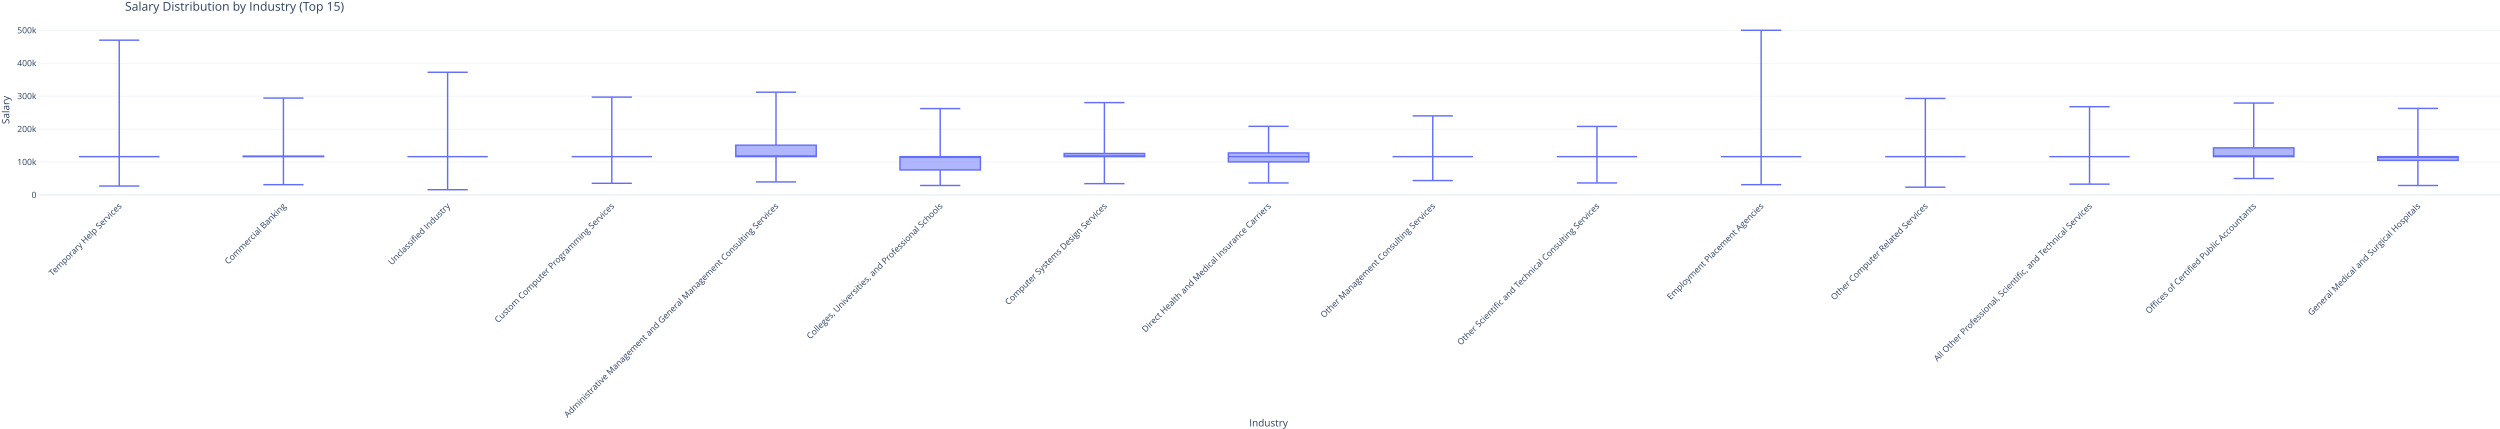
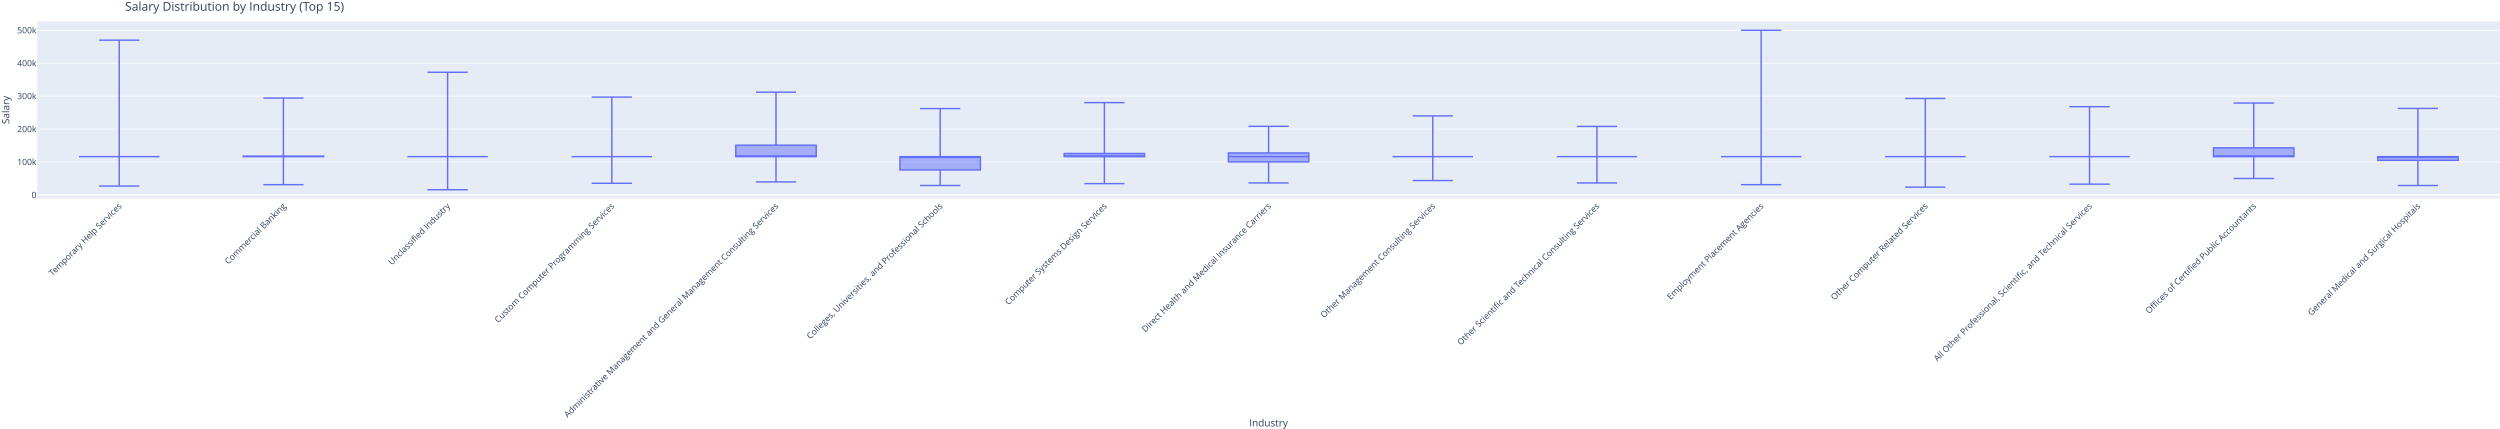
<svg xmlns="http://www.w3.org/2000/svg" class="main-svg" width="3500" height="600" style="" viewBox="0 0 3500 600">
  <rect x="0" y="0" width="3500" height="600" style="fill: rgb(255, 255, 255); fill-opacity: 1;" />
-   <defs id="defs-c8125f">
+   <defs id="defs-9aae83">
    <g class="clips">
-       <clipPath id="clipc8125fxyplot" class="plotclip">
+       <clipPath id="clip9aae83xyplot" class="plotclip">
        <rect width="3448" height="248" />
      </clipPath>
-       <clipPath class="axesclip" id="clipc8125fx">
+       <clipPath class="axesclip" id="clip9aae83x">
        <rect x="52" y="0" width="3448" height="600" />
      </clipPath>
-       <clipPath class="axesclip" id="clipc8125fy">
+       <clipPath class="axesclip" id="clip9aae83y">
        <rect x="0" y="30" width="3500" height="248" />
      </clipPath>
-       <clipPath class="axesclip" id="clipc8125fxy">
+       <clipPath class="axesclip" id="clip9aae83xy">
        <rect x="52" y="30" width="3448" height="248" />
      </clipPath>
    </g>
    <g class="gradients" />
    <g class="patterns" />
  </defs>
-   <g class="bglayer" />
+   <g class="bglayer">
+     <rect class="bg" x="52" y="30" width="3448" height="248" style="fill: rgb(229, 236, 246); fill-opacity: 1; stroke-width: 0;" />
+   </g>
  <g class="layer-below">
    <g class="imagelayer" />
    <g class="shapelayer" />
  </g>
  <g class="cartesianlayer">
    <g class="subplot xy">
      <g class="layer-subplot">
        <g class="shapelayer" />
        <g class="imagelayer" />
      </g>
      <g class="minor-gridlayer">
        <g class="x" />
        <g class="y" />
      </g>
      <g class="gridlayer">
        <g class="x" />
        <g class="y">
-           <path class="ygrid crisp" transform="translate(0,226.81)" d="M52,0h3448" style="stroke: rgb(235, 240, 248); stroke-opacity: 1; stroke-width: 1px;" />
-           <path class="ygrid crisp" transform="translate(0,180.71)" d="M52,0h3448" style="stroke: rgb(235, 240, 248); stroke-opacity: 1; stroke-width: 1px;" />
-           <path class="ygrid crisp" transform="translate(0,134.6)" d="M52,0h3448" style="stroke: rgb(235, 240, 248); stroke-opacity: 1; stroke-width: 1px;" />
-           <path class="ygrid crisp" transform="translate(0,88.5)" d="M52,0h3448" style="stroke: rgb(235, 240, 248); stroke-opacity: 1; stroke-width: 1px;" />
-           <path class="ygrid crisp" transform="translate(0,42.4)" d="M52,0h3448" style="stroke: rgb(235, 240, 248); stroke-opacity: 1; stroke-width: 1px;" />
+           <path class="ygrid crisp" transform="translate(0,226.81)" d="M52,0h3448" style="stroke: rgb(255, 255, 255); stroke-opacity: 1; stroke-width: 1px;" />
+           <path class="ygrid crisp" transform="translate(0,180.71)" d="M52,0h3448" style="stroke: rgb(255, 255, 255); stroke-opacity: 1; stroke-width: 1px;" />
+           <path class="ygrid crisp" transform="translate(0,134.6)" d="M52,0h3448" style="stroke: rgb(255, 255, 255); stroke-opacity: 1; stroke-width: 1px;" />
+           <path class="ygrid crisp" transform="translate(0,88.5)" d="M52,0h3448" style="stroke: rgb(255, 255, 255); stroke-opacity: 1; stroke-width: 1px;" />
+           <path class="ygrid crisp" transform="translate(0,42.4)" d="M52,0h3448" style="stroke: rgb(255, 255, 255); stroke-opacity: 1; stroke-width: 1px;" />
        </g>
      </g>
      <g class="zerolinelayer">
-         <path class="yzl zl crisp" transform="translate(0,272.91)" d="M52,0h3448" style="stroke: rgb(235, 240, 248); stroke-opacity: 1; stroke-width: 2px;" />
+         <path class="yzl zl crisp" transform="translate(0,272.91)" d="M52,0h3448" style="stroke: rgb(255, 255, 255); stroke-opacity: 1; stroke-width: 2px;" />
      </g>
      <g class="layer-between">
        <g class="shapelayer" />
        <g class="imagelayer" />
      </g>
      <path class="xlines-below" />
      <path class="ylines-below" />
      <g class="overlines-below" />
      <g class="xaxislayer-below" />
      <g class="yaxislayer-below" />
      <g class="overaxes-below" />
      <g class="overplot">
-         <g class="xy" transform="translate(52,30)" clip-path="url(#clipc8125fxyplot)">
+         <g class="xy" transform="translate(52,30)" clip-path="url(#clip9aae83xyplot)">
          <g class="boxlayer mlayer">
            <g class="trace boxes" style="opacity: 1;">
              <path class="box" d="M58.62,189.29H171.25M58.62,189.29H171.25V189.29H58.62ZM114.93,189.29V230.45M114.93,189.29V26.23M86.77,230.45H143.09M86.77,26.23H143.09" style="vector-effect: none; stroke-width: 2px; stroke: rgb(99, 110, 250); stroke-opacity: 1; fill: rgb(99, 110, 250); fill-opacity: 0.5;" />
              <path class="box" d="M288.48,189.29H401.12M288.48,189.29H401.12V188.54H288.48ZM344.8,189.29V228.53M344.8,188.54V107.28M316.64,228.53H372.96M316.64,107.28H372.96" style="vector-effect: none; stroke-width: 2px; stroke: rgb(99, 110, 250); stroke-opacity: 1; fill: rgb(99, 110, 250); fill-opacity: 0.5;" />
              <path class="box" d="M518.35,189.29H630.98M518.35,189.29H630.98V189.29H518.35ZM574.67,189.29V235.6M574.67,189.29V71.18M546.51,235.6H602.83M546.51,71.18H602.83" style="vector-effect: none; stroke-width: 2px; stroke: rgb(99, 110, 250); stroke-opacity: 1; fill: rgb(99, 110, 250); fill-opacity: 0.5;" />
              <path class="box" d="M748.22,189.29H860.85M748.22,189.29H860.85V189.29H748.22ZM804.53,189.29V226.61M804.53,189.29V105.94M776.37,226.61H832.69M776.37,105.94H832.69" style="vector-effect: none; stroke-width: 2px; stroke: rgb(99, 110, 250); stroke-opacity: 1; fill: rgb(99, 110, 250); fill-opacity: 0.5;" />
              <path class="box" d="M978.08,188.29H1090.72M978.08,189.29H1090.72V173.25H978.08ZM1034.4,189.29V224.69M1034.4,173.25V99.07M1006.24,224.69H1062.56M1006.24,99.07H1062.56" style="vector-effect: none; stroke-width: 2px; stroke: rgb(99, 110, 250); stroke-opacity: 1; fill: rgb(99, 110, 250); fill-opacity: 0.5;" />
              <path class="box" d="M1207.95,190.29H1320.58M1207.95,207.92H1320.58V189.29H1207.95ZM1264.27,207.92V229.68M1264.27,189.29V122.01M1236.11,229.68H1292.43M1236.11,122.01H1292.43" style="vector-effect: none; stroke-width: 2px; stroke: rgb(99, 110, 250); stroke-opacity: 1; fill: rgb(99, 110, 250); fill-opacity: 0.5;" />
              <path class="box" d="M1437.82,188.29H1550.45M1437.82,189.29H1550.45V184.87H1437.82ZM1494.13,189.29V227.09M1494.13,184.87V113.66M1465.97,227.09H1522.29M1465.97,113.66H1522.29" style="vector-effect: none; stroke-width: 2px; stroke: rgb(99, 110, 250); stroke-opacity: 1; fill: rgb(99, 110, 250); fill-opacity: 0.5;" />
              <path class="box" d="M1667.68,189.29H1780.32M1667.68,196.67H1780.32V184.11H1667.68ZM1724,196.67V226.13M1724,184.11V146.87M1695.84,226.13H1752.16M1695.84,146.87H1752.16" style="vector-effect: none; stroke-width: 2px; stroke: rgb(99, 110, 250); stroke-opacity: 1; fill: rgb(99, 110, 250); fill-opacity: 0.5;" />
              <path class="box" d="M1897.55,189.29H2010.18M1897.55,189.29H2010.18V189.29H1897.55ZM1953.87,189.29V222.77M1953.87,189.29V132.27M1925.71,222.77H1982.03M1925.71,132.27H1982.03" style="vector-effect: none; stroke-width: 2px; stroke: rgb(99, 110, 250); stroke-opacity: 1; fill: rgb(99, 110, 250); fill-opacity: 0.5;" />
              <path class="box" d="M2127.42,189.29H2240.05M2127.42,189.29H2240.05V189.29H2127.42ZM2183.73,189.29V226.13M2183.73,189.29V147.02M2155.57,226.13H2211.89M2155.57,147.02H2211.89" style="vector-effect: none; stroke-width: 2px; stroke: rgb(99, 110, 250); stroke-opacity: 1; fill: rgb(99, 110, 250); fill-opacity: 0.5;" />
              <path class="box" d="M2357.28,189.29H2469.92M2357.28,189.29H2469.92V189.29H2357.28ZM2413.6,189.29V228.53M2413.6,189.29V12.4M2385.44,228.53H2441.76M2385.44,12.4H2441.76" style="vector-effect: none; stroke-width: 2px; stroke: rgb(99, 110, 250); stroke-opacity: 1; fill: rgb(99, 110, 250); fill-opacity: 0.5;" />
              <path class="box" d="M2587.15,189.29H2699.78M2587.15,189.29H2699.78V189.29H2587.15ZM2643.47,189.29V232.04M2643.47,189.29V107.83M2615.31,232.04H2671.63M2615.31,107.83H2671.63" style="vector-effect: none; stroke-width: 2px; stroke: rgb(99, 110, 250); stroke-opacity: 1; fill: rgb(99, 110, 250); fill-opacity: 0.5;" />
              <path class="box" d="M2817.02,189.29H2929.65M2817.02,189.29H2929.65V189.29H2817.02ZM2873.33,189.29V227.81M2873.33,189.29V119.36M2845.17,227.81H2901.49M2845.17,119.36H2901.49" style="vector-effect: none; stroke-width: 2px; stroke: rgb(99, 110, 250); stroke-opacity: 1; fill: rgb(99, 110, 250); fill-opacity: 0.5;" />
              <path class="box" d="M3046.88,188.29H3159.52M3046.88,189.29H3159.52V176.99H3046.88ZM3103.2,189.29V219.9M3103.2,176.99V114.26M3075.04,219.9H3131.36M3075.04,114.26H3131.36" style="vector-effect: none; stroke-width: 2px; stroke: rgb(99, 110, 250); stroke-opacity: 1; fill: rgb(99, 110, 250); fill-opacity: 0.5;" />
              <path class="box" d="M3276.75,190.29H3389.38M3276.75,194.52H3389.38V189.29H3276.75ZM3333.07,194.52V229.7M3333.07,189.29V121.78M3304.91,229.7H3361.23M3304.91,121.78H3361.23" style="vector-effect: none; stroke-width: 2px; stroke: rgb(99, 110, 250); stroke-opacity: 1; fill: rgb(99, 110, 250); fill-opacity: 0.5;" />
            </g>
          </g>
        </g>
      </g>
      <g class="zerolinelayer-above" />
      <path class="xlines-above crisp" d="M0,0" style="fill: none;" />
      <path class="ylines-above crisp" d="M0,0" style="fill: none;" />
      <g class="overlines-above" />
      <g class="xaxislayer-above">
        <g class="xtick">
          <text text-anchor="end" x="0" y="291" transform="translate(166.93,0) rotate(-45,0,285)" style="font-family: 'Open Sans', verdana, arial, sans-serif; font-size: 12px; fill: rgb(42, 63, 95); fill-opacity: 1; white-space: pre;">Temporary Help Services</text>
        </g>
        <g class="xtick">
          <text text-anchor="end" x="0" y="291" transform="translate(396.8,0) rotate(-45,0,285)" style="font-family: 'Open Sans', verdana, arial, sans-serif; font-size: 12px; fill: rgb(42, 63, 95); fill-opacity: 1; white-space: pre;">Commercial Banking</text>
        </g>
        <g class="xtick">
          <text text-anchor="end" x="0" y="291" transform="translate(626.67,0) rotate(-45,0,285)" style="font-family: 'Open Sans', verdana, arial, sans-serif; font-size: 12px; fill: rgb(42, 63, 95); fill-opacity: 1; white-space: pre;">Unclassified Industry</text>
        </g>
        <g class="xtick">
          <text text-anchor="end" x="0" y="291" transform="translate(856.53,0) rotate(-45,0,285)" style="font-family: 'Open Sans', verdana, arial, sans-serif; font-size: 12px; fill: rgb(42, 63, 95); fill-opacity: 1; white-space: pre;">Custom Computer Programming Services</text>
        </g>
        <g class="xtick">
          <text text-anchor="end" x="0" y="291" transform="translate(1086.4,0) rotate(-45,0,285)" style="font-family: 'Open Sans', verdana, arial, sans-serif; font-size: 12px; fill: rgb(42, 63, 95); fill-opacity: 1; white-space: pre;">Administrative Management and General Management Consulting Services</text>
        </g>
        <g class="xtick">
          <text text-anchor="end" x="0" y="291" transform="translate(1316.27,0) rotate(-45,0,285)" style="font-family: 'Open Sans', verdana, arial, sans-serif; font-size: 12px; fill: rgb(42, 63, 95); fill-opacity: 1; white-space: pre;">Colleges, Universities, and Professional Schools</text>
        </g>
        <g class="xtick">
          <text text-anchor="end" x="0" y="291" transform="translate(1546.13,0) rotate(-45,0,285)" style="font-family: 'Open Sans', verdana, arial, sans-serif; font-size: 12px; fill: rgb(42, 63, 95); fill-opacity: 1; white-space: pre;">Computer Systems Design Services</text>
        </g>
        <g class="xtick">
          <text text-anchor="end" x="0" y="291" transform="translate(1776,0) rotate(-45,0,285)" style="font-family: 'Open Sans', verdana, arial, sans-serif; font-size: 12px; fill: rgb(42, 63, 95); fill-opacity: 1; white-space: pre;">Direct Health and Medical Insurance Carriers</text>
        </g>
        <g class="xtick">
          <text text-anchor="end" x="0" y="291" transform="translate(2005.87,0) rotate(-45,0,285)" style="font-family: 'Open Sans', verdana, arial, sans-serif; font-size: 12px; fill: rgb(42, 63, 95); fill-opacity: 1; white-space: pre;">Other Management Consulting Services</text>
        </g>
        <g class="xtick">
          <text text-anchor="end" x="0" y="291" transform="translate(2235.73,0) rotate(-45,0,285)" style="font-family: 'Open Sans', verdana, arial, sans-serif; font-size: 12px; fill: rgb(42, 63, 95); fill-opacity: 1; white-space: pre;">Other Scientific and Technical Consulting Services</text>
        </g>
        <g class="xtick">
          <text text-anchor="end" x="0" y="291" transform="translate(2465.6,0) rotate(-45,0,285)" style="font-family: 'Open Sans', verdana, arial, sans-serif; font-size: 12px; fill: rgb(42, 63, 95); fill-opacity: 1; white-space: pre;">Employment Placement Agencies</text>
        </g>
        <g class="xtick">
          <text text-anchor="end" x="0" y="291" transform="translate(2695.47,0) rotate(-45,0,285)" style="font-family: 'Open Sans', verdana, arial, sans-serif; font-size: 12px; fill: rgb(42, 63, 95); fill-opacity: 1; white-space: pre;">Other Computer Related Services</text>
        </g>
        <g class="xtick">
          <text text-anchor="end" x="0" y="291" transform="translate(2925.33,0) rotate(-45,0,285)" style="font-family: 'Open Sans', verdana, arial, sans-serif; font-size: 12px; fill: rgb(42, 63, 95); fill-opacity: 1; white-space: pre;">All Other Professional, Scientific, and Technical Services</text>
        </g>
        <g class="xtick">
          <text text-anchor="end" x="0" y="291" transform="translate(3155.2,0) rotate(-45,0,285)" style="font-family: 'Open Sans', verdana, arial, sans-serif; font-size: 12px; fill: rgb(42, 63, 95); fill-opacity: 1; white-space: pre;">Offices of Certified Public Accountants</text>
        </g>
        <g class="xtick">
          <text text-anchor="end" x="0" y="291" transform="translate(3385.07,0) rotate(-45,0,285)" style="font-family: 'Open Sans', verdana, arial, sans-serif; font-size: 12px; fill: rgb(42, 63, 95); fill-opacity: 1; white-space: pre;">General Medical and Surgical Hospitals</text>
        </g>
      </g>
      <g class="yaxislayer-above">
        <g class="ytick">
          <text text-anchor="end" x="51" y="4.2" transform="translate(0,272.91)" style="font-family: 'Open Sans', verdana, arial, sans-serif; font-size: 12px; fill: rgb(42, 63, 95); fill-opacity: 1; white-space: pre;">0</text>
        </g>
        <g class="ytick">
          <text text-anchor="end" x="51" y="4.2" style="font-family: 'Open Sans', verdana, arial, sans-serif; font-size: 12px; fill: rgb(42, 63, 95); fill-opacity: 1; white-space: pre;" transform="translate(0,226.81)">100k</text>
        </g>
        <g class="ytick">
          <text text-anchor="end" x="51" y="4.2" style="font-family: 'Open Sans', verdana, arial, sans-serif; font-size: 12px; fill: rgb(42, 63, 95); fill-opacity: 1; white-space: pre;" transform="translate(0,180.71)">200k</text>
        </g>
        <g class="ytick">
          <text text-anchor="end" x="51" y="4.2" style="font-family: 'Open Sans', verdana, arial, sans-serif; font-size: 12px; fill: rgb(42, 63, 95); fill-opacity: 1; white-space: pre;" transform="translate(0,134.6)">300k</text>
        </g>
        <g class="ytick">
          <text text-anchor="end" x="51" y="4.2" style="font-family: 'Open Sans', verdana, arial, sans-serif; font-size: 12px; fill: rgb(42, 63, 95); fill-opacity: 1; white-space: pre;" transform="translate(0,88.5)">400k</text>
        </g>
        <g class="ytick">
          <text text-anchor="end" x="51" y="4.2" style="font-family: 'Open Sans', verdana, arial, sans-serif; font-size: 12px; fill: rgb(42, 63, 95); fill-opacity: 1; white-space: pre;" transform="translate(0,42.4)">500k</text>
        </g>
      </g>
      <g class="overaxes-above" />
    </g>
  </g>
  <g class="polarlayer" />
  <g class="smithlayer" />
  <g class="ternarylayer" />
  <g class="geolayer" />
  <g class="funnelarealayer" />
  <g class="pielayer" />
  <g class="iciclelayer" />
  <g class="treemaplayer" />
  <g class="sunburstlayer" />
  <g class="glimages" />
-   <defs id="topdefs-c8125f">
+   <defs id="topdefs-9aae83">
    <g class="clips" />
  </defs>
  <g class="layer-above">
    <g class="imagelayer" />
    <g class="shapelayer" />
  </g>
  <g class="infolayer">
    <g class="g-gtitle">
      <text class="gtitle" x="175" y="15" text-anchor="start" dy="0em" style="opacity: 1; font-family: 'Open Sans', verdana, arial, sans-serif; font-size: 17px; fill: rgb(42, 63, 95); fill-opacity: 1; white-space: pre;">Salary Distribution by Industry (Top 15)</text>
    </g>
    <g class="g-xtitle" transform="translate(0,-2.125195)">
      <text class="xtitle" x="1776" y="599.125" text-anchor="middle" style="opacity: 1; font-family: 'Open Sans', verdana, arial, sans-serif; font-size: 14px; fill: rgb(42, 63, 95); fill-opacity: 1; white-space: pre;">Industry</text>
    </g>
    <g class="g-ytitle" transform="translate(7.431641,0)">
      <text class="ytitle" transform="rotate(-90,5.56875,154)" x="5.569" y="154" text-anchor="middle" style="opacity: 1; font-family: 'Open Sans', verdana, arial, sans-serif; font-size: 14px; fill: rgb(42, 63, 95); fill-opacity: 1; white-space: pre;">Salary</text>
    </g>
  </g>
</svg>
